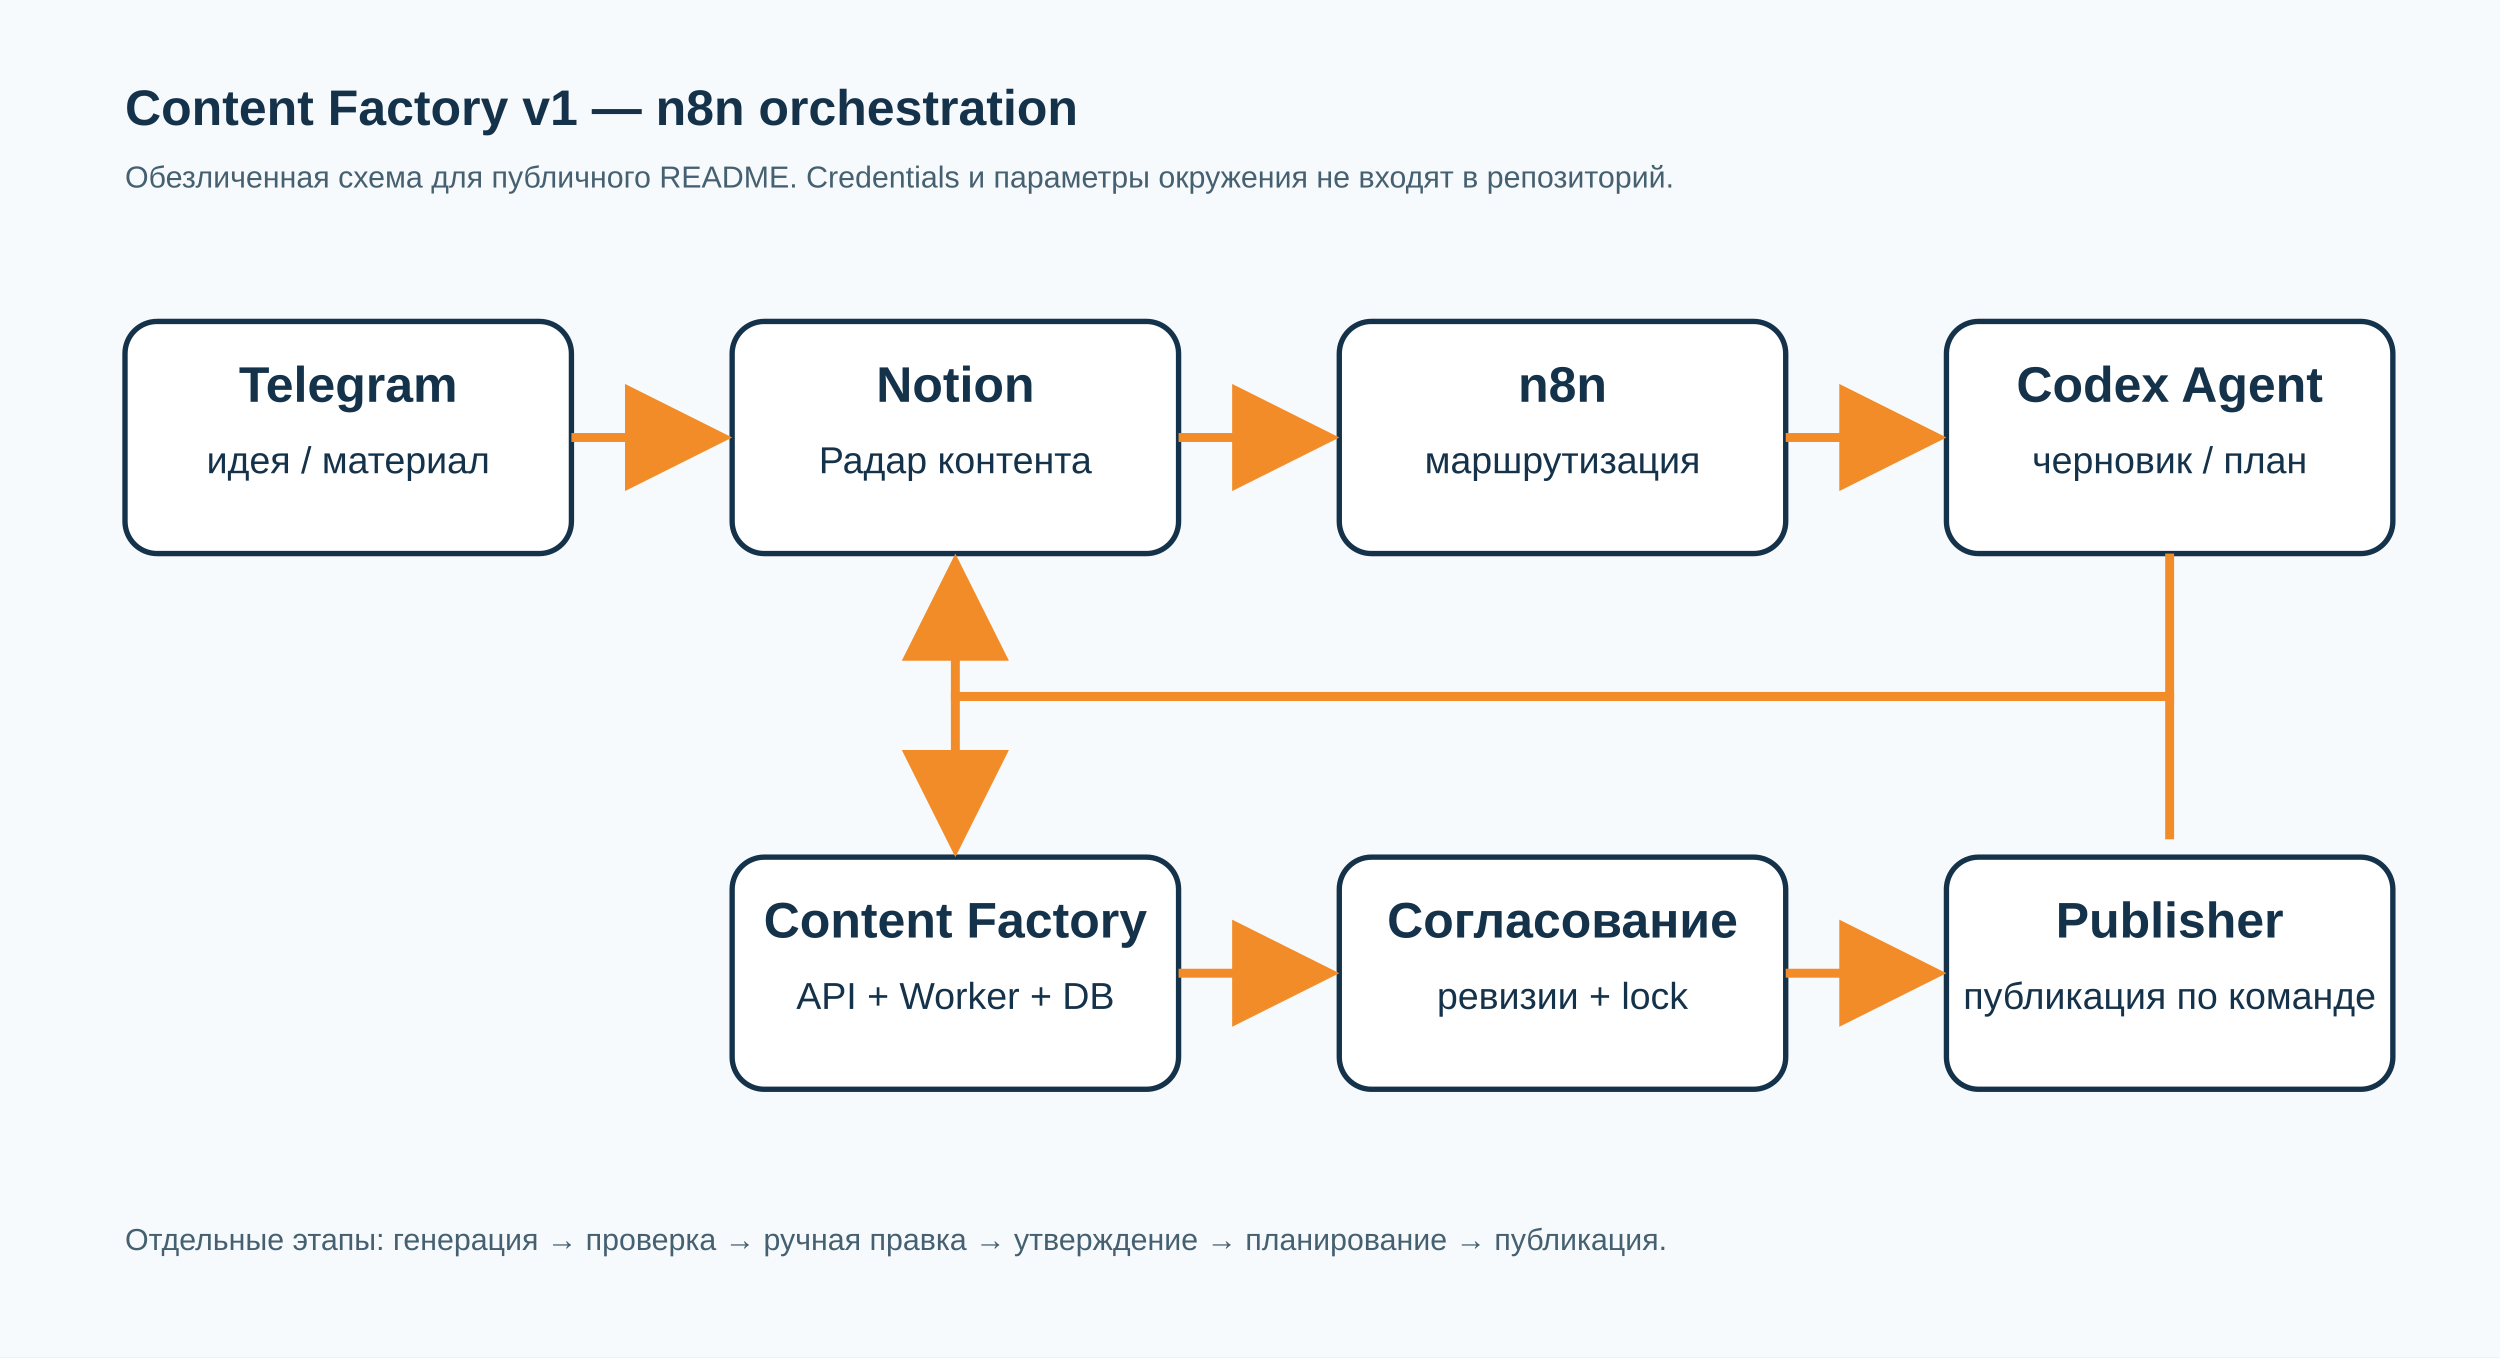
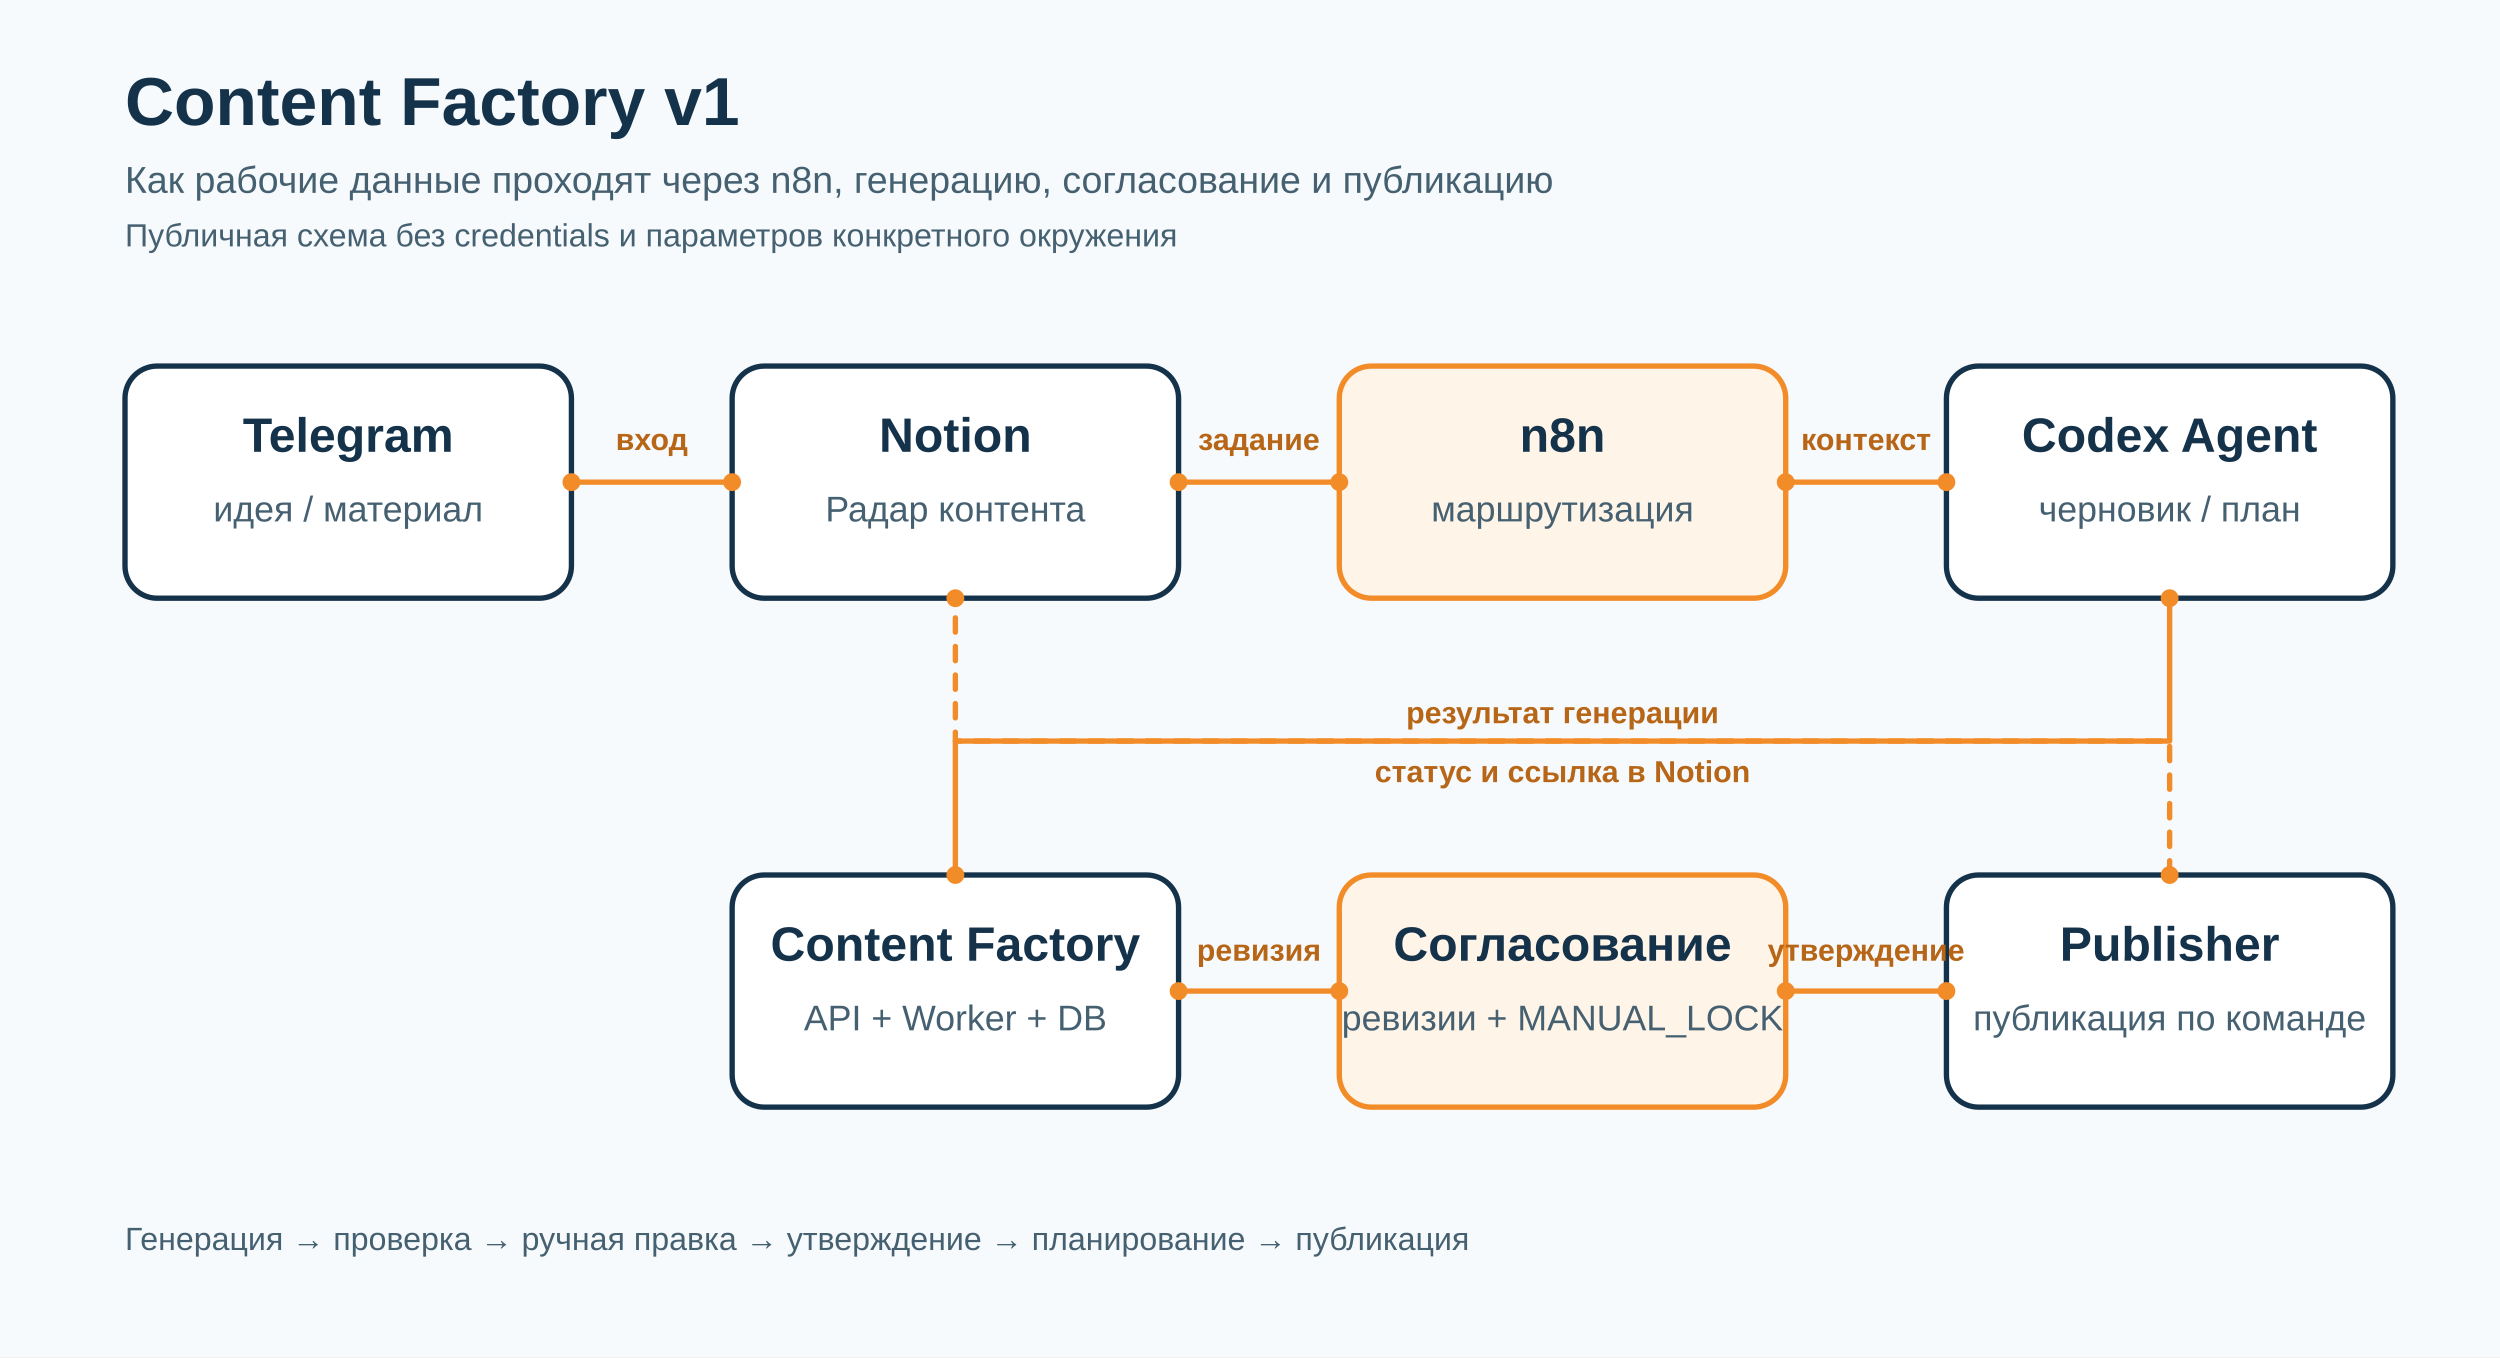
<svg xmlns="http://www.w3.org/2000/svg" width="1400" height="760" viewBox="0 0 1400 760">
  <rect width="1400" height="760" fill="#f7fafc" />
  <style>
    .box { fill:#ffffff; stroke:#15324b; stroke-width:3; rx:18; }
-     .title { font:700 28px Arial,sans-serif; fill:#15324b; }
-     .text { font:500 21px Arial,sans-serif; fill:#15324b; }
-     .small { font:400 17px Arial,sans-serif; fill:#456070; }
-     .arrow { stroke:#f28c28; stroke-width:5; marker-end:url(#arrow); fill:none; }
+     .accent { fill:#fff4e8; stroke:#f28c28; stroke-width:3; rx:18; }
+     .heading { font:700 38px Arial,sans-serif; fill:#15324b; }
+     .subtitle { font:400 21px Arial,sans-serif; fill:#456070; }
+     .box-title { font:700 27px Arial,sans-serif; fill:#15324b; }
+     .box-text { font:500 20px Arial,sans-serif; fill:#456070; }
+     .route { stroke:#f28c28; stroke-width:3; fill:none; stroke-linecap:round; stroke-linejoin:round; }
+     .route-dot { fill:#f28c28; }
+     .label { font:600 17px Arial,sans-serif; fill:#b76516; }
+     .note { font:400 18px Arial,sans-serif; fill:#456070; }
  </style>
-   <defs>
-     <marker id="arrow" markerWidth="12" markerHeight="12" refX="10" refY="6" orient="auto">
-       <path d="M0,0 L12,6 L0,12 z" fill="#f28c28" />
-     </marker>
-   </defs>
-   <text x="70" y="70" class="title">Content Factory v1 — n8n orchestration</text>
-   <text x="70" y="105" class="small">Обезличенная схема для публичного README. Credentials и параметры окружения не входят в репозиторий.</text>
-   <rect x="70" y="180" width="250" height="130" class="box" />
-   <text x="195" y="225" text-anchor="middle" class="title">Telegram</text>
-   <text x="195" y="265" text-anchor="middle" class="text">идея / материал</text>
-   <rect x="410" y="180" width="250" height="130" class="box" />
-   <text x="535" y="225" text-anchor="middle" class="title">Notion</text>
-   <text x="535" y="265" text-anchor="middle" class="text">Радар контента</text>
-   <rect x="750" y="180" width="250" height="130" class="box" />
-   <text x="875" y="225" text-anchor="middle" class="title">n8n</text>
-   <text x="875" y="265" text-anchor="middle" class="text">маршрутизация</text>
-   <rect x="1090" y="180" width="250" height="130" class="box" />
-   <text x="1215" y="225" text-anchor="middle" class="title">Codex Agent</text>
-   <text x="1215" y="265" text-anchor="middle" class="text">черновик / план</text>
-   <path d="M320 245 H400" class="arrow" />
-   <path d="M660 245 H740" class="arrow" />
-   <path d="M1000 245 H1080" class="arrow" />
-   <rect x="410" y="480" width="250" height="130" class="box" />
-   <text x="535" y="525" text-anchor="middle" class="title">Content Factory</text>
-   <text x="535" y="565" text-anchor="middle" class="text">API + Worker + DB</text>
-   <rect x="750" y="480" width="250" height="130" class="box" />
-   <text x="875" y="525" text-anchor="middle" class="title">Согласование</text>
-   <text x="875" y="565" text-anchor="middle" class="text">ревизии + lock</text>
-   <rect x="1090" y="480" width="250" height="130" class="box" />
-   <text x="1215" y="525" text-anchor="middle" class="title">Publisher</text>
-   <text x="1215" y="565" text-anchor="middle" class="text">публикация по команде</text>
-   <path d="M1215 310 V390 H535 V470" class="arrow" />
-   <path d="M660 545 H740" class="arrow" />
-   <path d="M1000 545 H1080" class="arrow" />
-   <path d="M1215 470 V390 H535 V320" class="arrow" />
-   <text x="70" y="700" class="small">Отдельные этапы: генерация → проверка → ручная правка → утверждение → планирование → публикация.</text>
+   <text x="70" y="70" class="heading">Content Factory v1</text>
+   <text x="70" y="108" class="subtitle">Как рабочие данные проходят через n8n, генерацию, согласование и публикацию</text>
+   <text x="70" y="138" class="note">Публичная схема без credentials и параметров конкретного окружения</text>
+   <rect x="70" y="205" width="250" height="130" class="box" />
+   <text x="195" y="253" text-anchor="middle" class="box-title">Telegram</text>
+   <text x="195" y="292" text-anchor="middle" class="box-text">идея / материал</text>
+   <rect x="410" y="205" width="250" height="130" class="box" />
+   <text x="535" y="253" text-anchor="middle" class="box-title">Notion</text>
+   <text x="535" y="292" text-anchor="middle" class="box-text">Радар контента</text>
+   <rect x="750" y="205" width="250" height="130" class="accent" />
+   <text x="875" y="253" text-anchor="middle" class="box-title">n8n</text>
+   <text x="875" y="292" text-anchor="middle" class="box-text">маршрутизация</text>
+   <rect x="1090" y="205" width="250" height="130" class="box" />
+   <text x="1215" y="253" text-anchor="middle" class="box-title">Codex Agent</text>
+   <text x="1215" y="292" text-anchor="middle" class="box-text">черновик / план</text>
+   <path d="M320 270 H410" class="route" />
+   <circle cx="320" cy="270" r="5" class="route-dot" />
+   <circle cx="410" cy="270" r="5" class="route-dot" />
+   <text x="365" y="252" text-anchor="middle" class="label">вход</text>
+   <path d="M660 270 H750" class="route" />
+   <circle cx="660" cy="270" r="5" class="route-dot" />
+   <circle cx="750" cy="270" r="5" class="route-dot" />
+   <text x="705" y="252" text-anchor="middle" class="label">задание</text>
+   <path d="M1000 270 H1090" class="route" />
+   <circle cx="1000" cy="270" r="5" class="route-dot" />
+   <circle cx="1090" cy="270" r="5" class="route-dot" />
+   <text x="1045" y="252" text-anchor="middle" class="label">контекст</text>
+   <rect x="410" y="490" width="250" height="130" class="box" />
+   <text x="535" y="538" text-anchor="middle" class="box-title">Content Factory</text>
+   <text x="535" y="577" text-anchor="middle" class="box-text">API + Worker + DB</text>
+   <rect x="750" y="490" width="250" height="130" class="accent" />
+   <text x="875" y="538" text-anchor="middle" class="box-title">Согласование</text>
+   <text x="875" y="577" text-anchor="middle" class="box-text">ревизии + MANUAL_LOCK</text>
+   <rect x="1090" y="490" width="250" height="130" class="box" />
+   <text x="1215" y="538" text-anchor="middle" class="box-title">Publisher</text>
+   <text x="1215" y="577" text-anchor="middle" class="box-text">публикация по команде</text>
+   <path d="M1215 335 V415 H535 V490" class="route" />
+   <circle cx="1215" cy="335" r="5" class="route-dot" />
+   <circle cx="535" cy="490" r="5" class="route-dot" />
+   <text x="875" y="405" text-anchor="middle" class="label">результат генерации</text>
+   <path d="M660 555 H750" class="route" />
+   <circle cx="660" cy="555" r="5" class="route-dot" />
+   <circle cx="750" cy="555" r="5" class="route-dot" />
+   <text x="705" y="538" text-anchor="middle" class="label">ревизия</text>
+   <path d="M1000 555 H1090" class="route" />
+   <circle cx="1000" cy="555" r="5" class="route-dot" />
+   <circle cx="1090" cy="555" r="5" class="route-dot" />
+   <text x="1045" y="538" text-anchor="middle" class="label">утверждение</text>
+   <path d="M1215 490 V415 H535 V335" class="route" stroke-dasharray="8 8" />
+   <circle cx="1215" cy="490" r="5" class="route-dot" />
+   <circle cx="535" cy="335" r="5" class="route-dot" />
+   <text x="875" y="438" text-anchor="middle" class="label">статус и ссылка в Notion</text>
+   <text x="70" y="700" class="note">Генерация → проверка → ручная правка → утверждение → планирование → публикация</text>
</svg>
